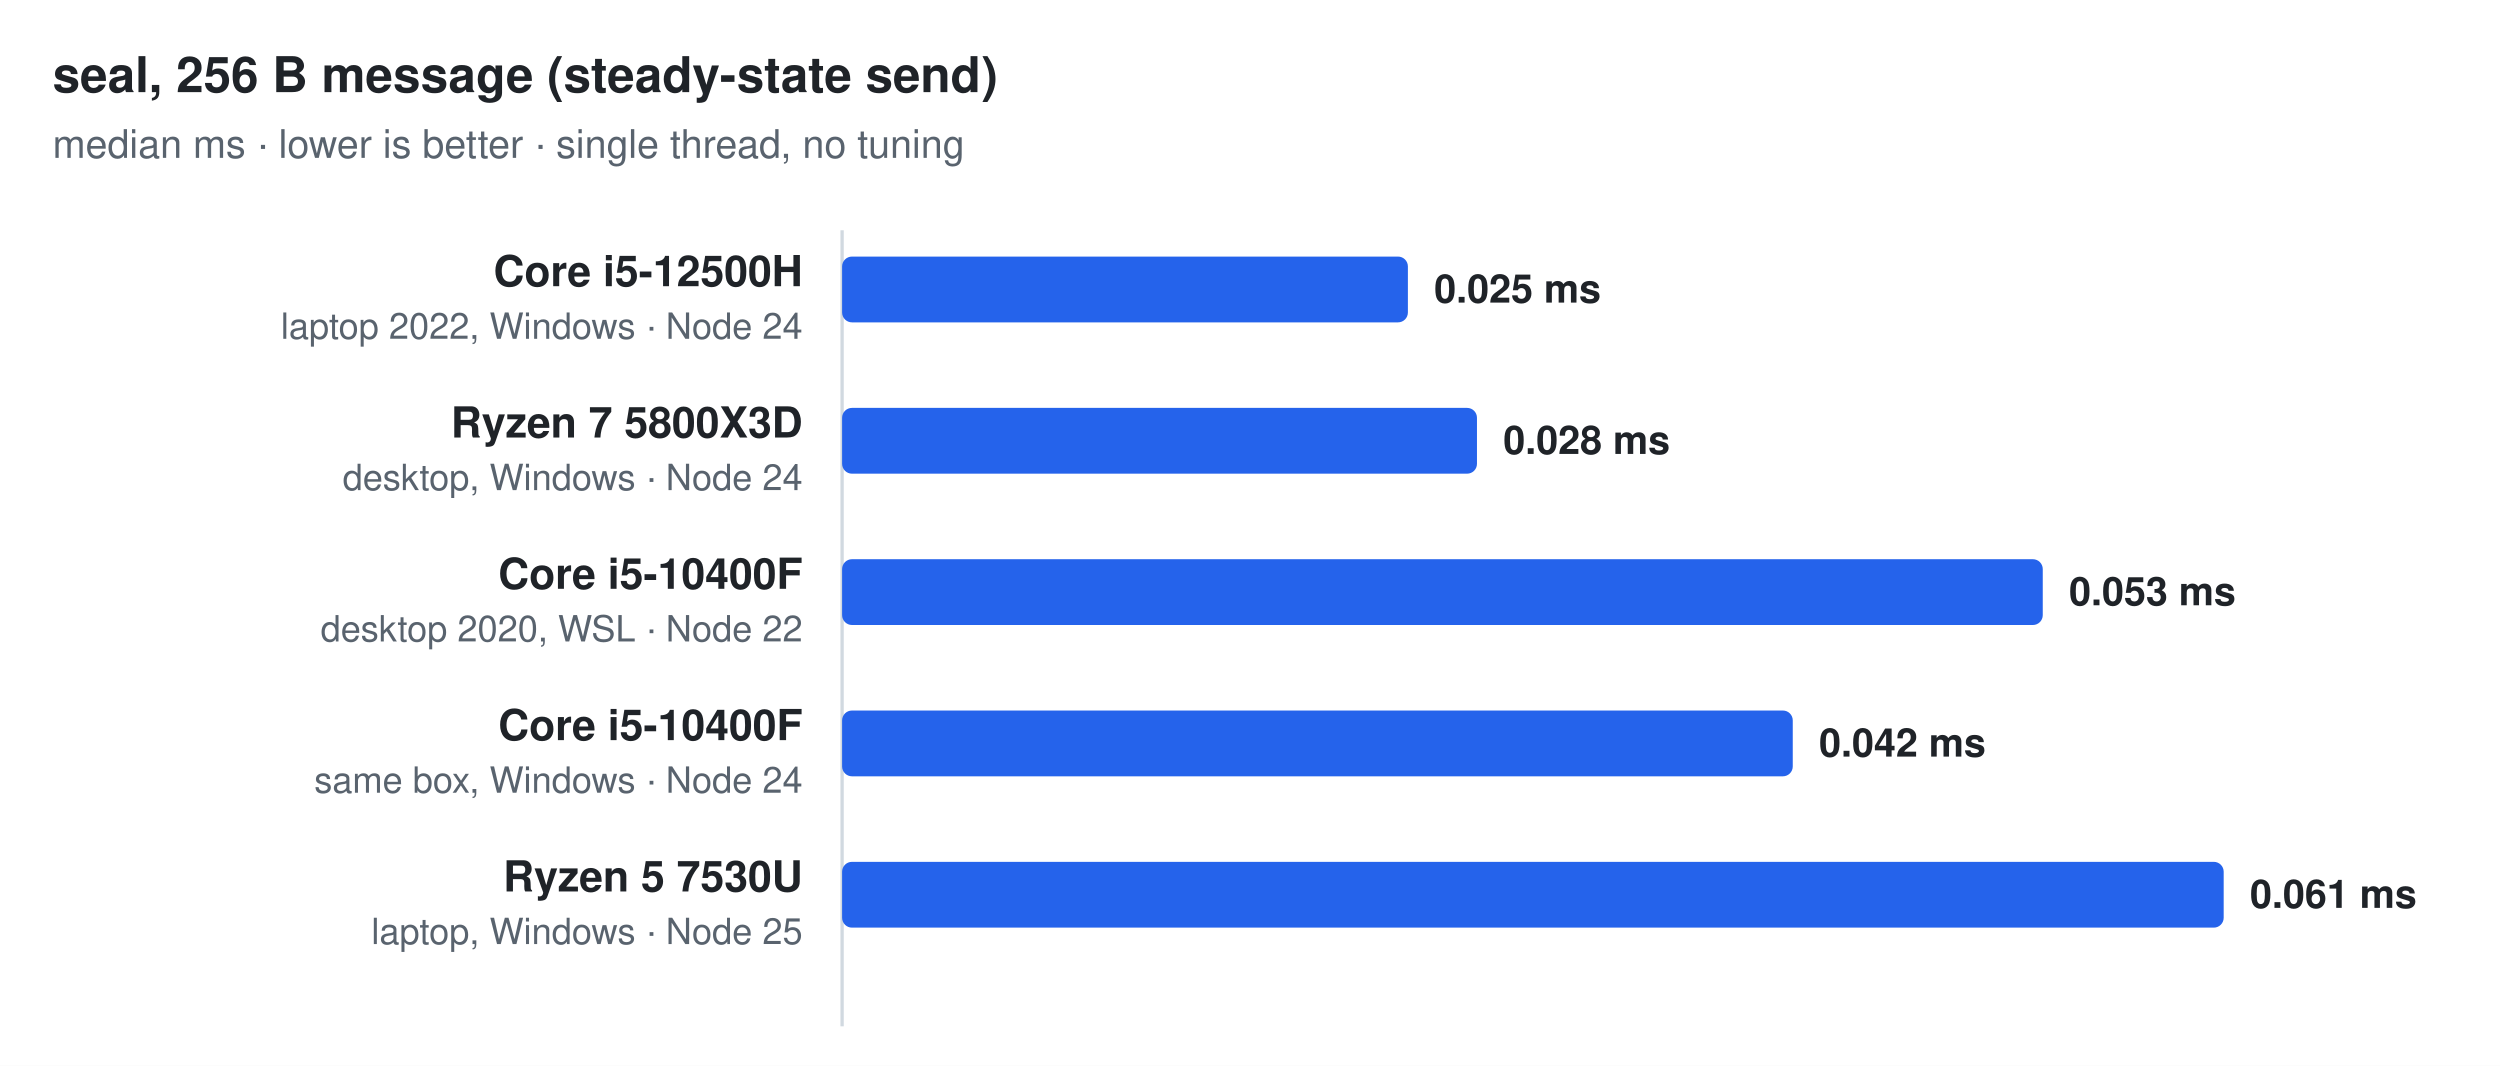
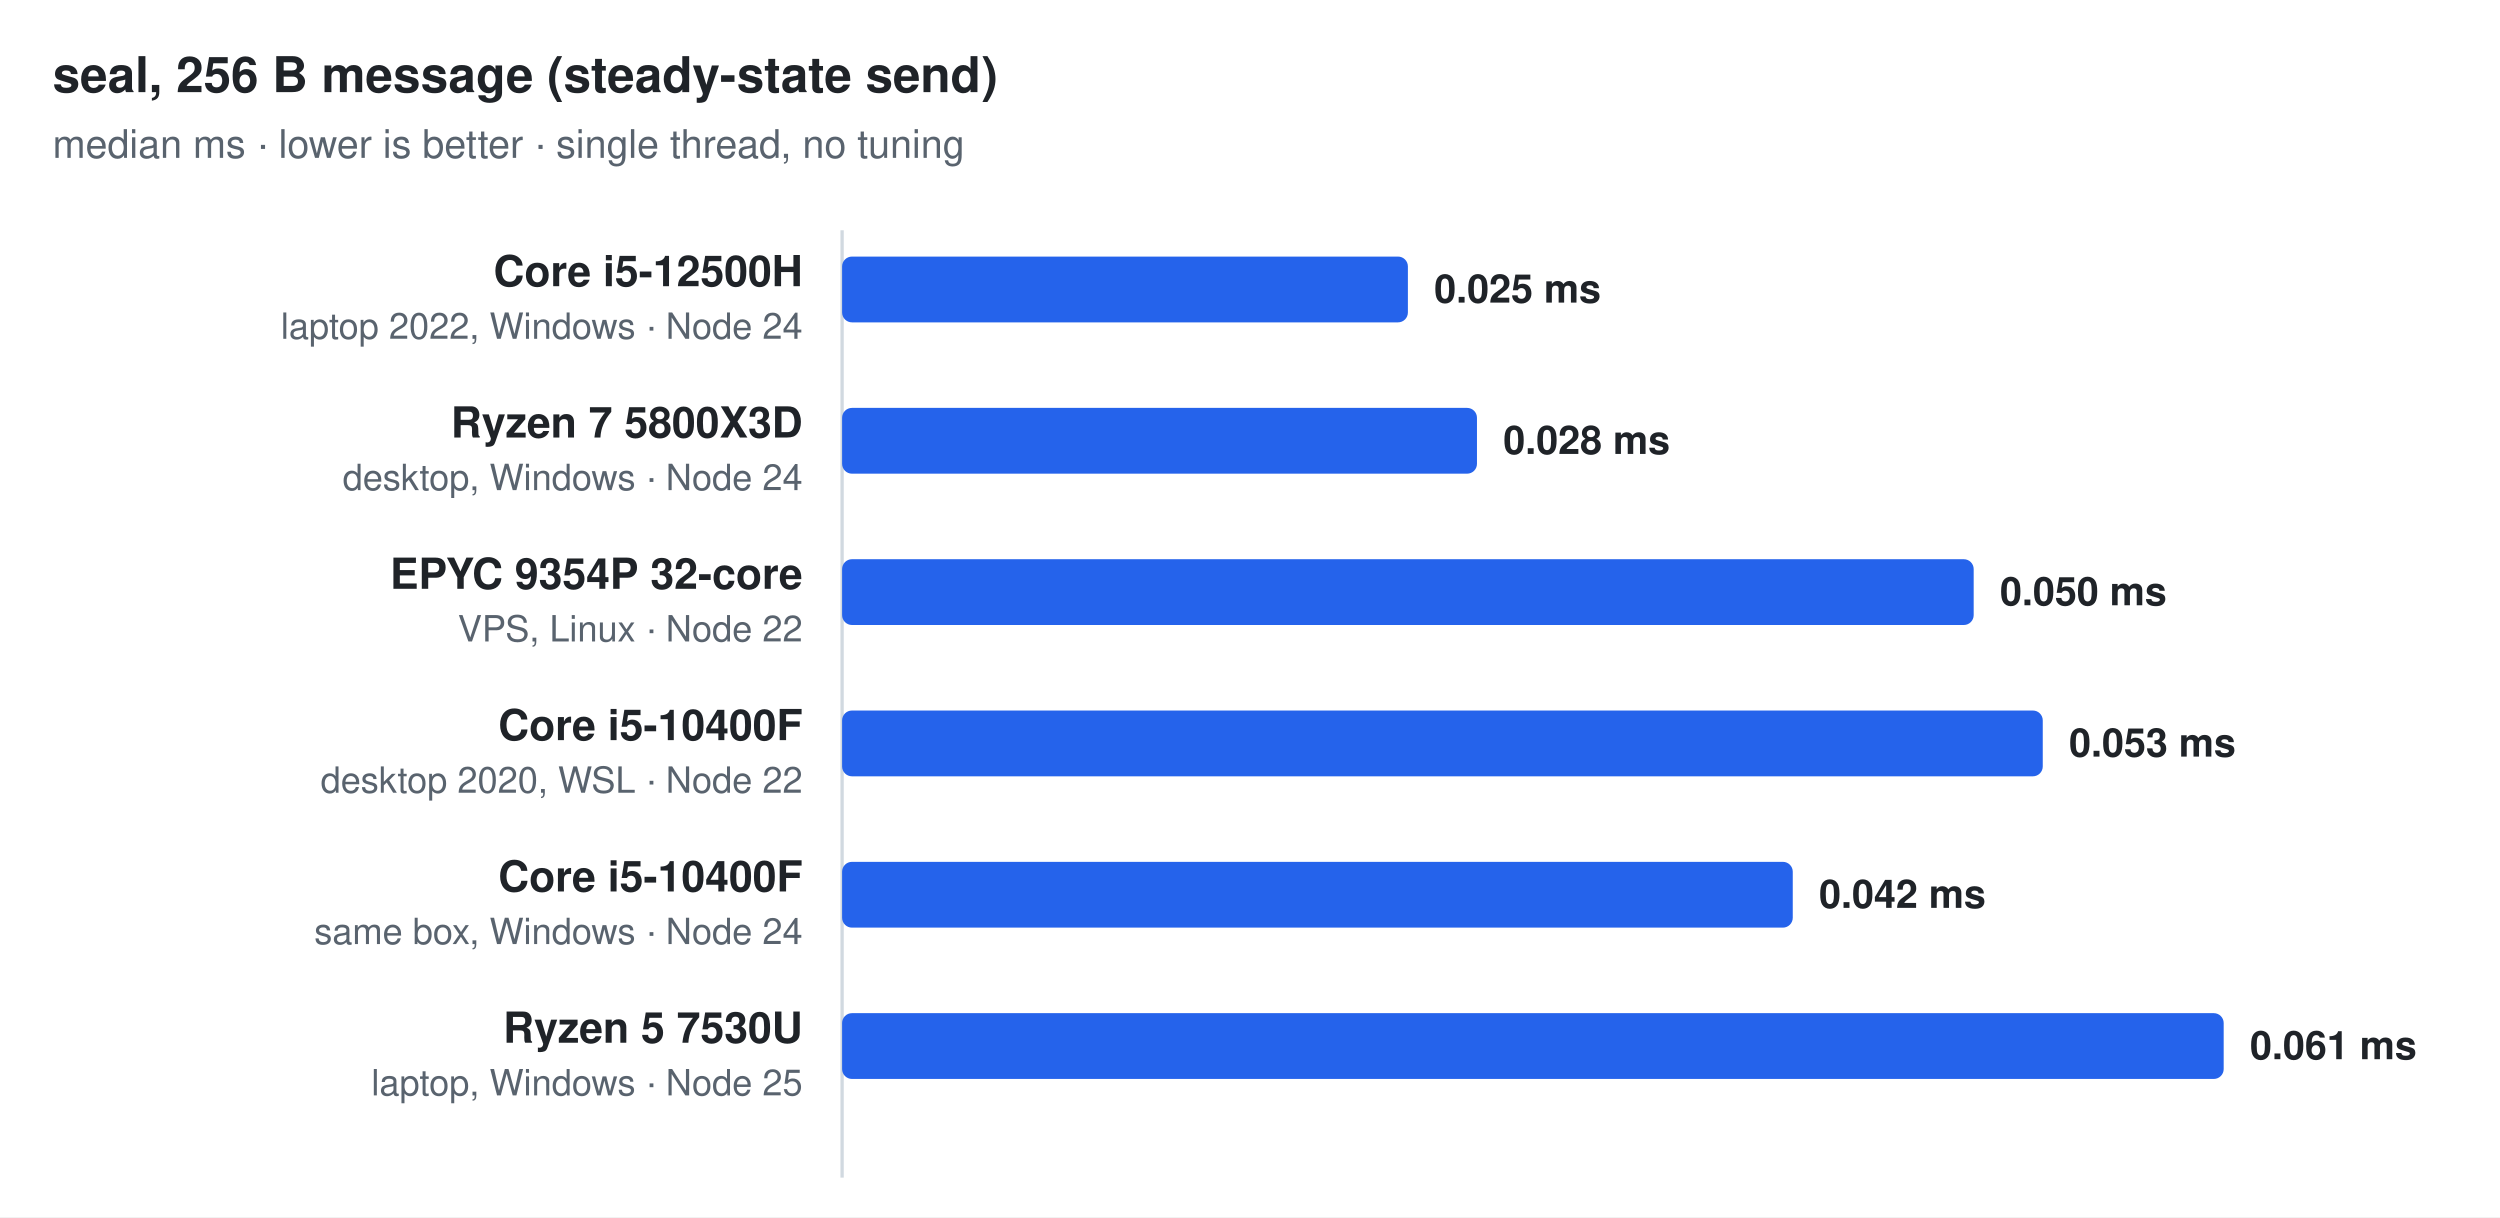
- <svg xmlns="http://www.w3.org/2000/svg" width="760" height="324" viewBox="0 0 760 324" role="img" aria-label="seal, 256 B message (steady-state send), median milliseconds per machine, lower is better">
-   <rect width="760" height="324" fill="#ffffff" />
+ <svg xmlns="http://www.w3.org/2000/svg" width="760" height="370" viewBox="0 0 760 370" role="img" aria-label="seal, 256 B message (steady-state send), median milliseconds per machine, lower is better">
+   <rect width="760" height="370" fill="#ffffff" />
  <text x="16" y="28" font-family="-apple-system,BlinkMacSystemFont,'Segoe UI',Helvetica,Arial,sans-serif" font-size="15" font-weight="700" fill="#1f2328">seal, 256 B message (steady-state send)</text>
  <text x="16" y="48" font-family="-apple-system,BlinkMacSystemFont,'Segoe UI',Helvetica,Arial,sans-serif" font-size="12" fill="#59636e">median ms · lower is better · single thread, no tuning</text>
-   <line x1="256" y1="70" x2="256" y2="312" stroke="#d1d9e0" stroke-width="1" />
+   <line x1="256" y1="70" x2="256" y2="358" stroke="#d1d9e0" stroke-width="1" />
  <text x="244" y="87" text-anchor="end" font-family="-apple-system,BlinkMacSystemFont,'Segoe UI',Helvetica,Arial,sans-serif" font-size="13" font-weight="600" fill="#1f2328">Core i5-12500H</text>
  <text x="244" y="103" text-anchor="end" font-family="-apple-system,BlinkMacSystemFont,'Segoe UI',Helvetica,Arial,sans-serif" font-size="11" fill="#59636e">laptop 2022, Windows · Node 24</text>
  <rect x="256" y="78" width="172" height="20" rx="3" fill="#2563eb" />
  <text x="436" y="92" font-family="-apple-system,BlinkMacSystemFont,'Segoe UI',Helvetica,Arial,sans-serif" font-size="12" font-weight="600" fill="#1f2328">0.025 ms</text>
  <text x="244" y="133" text-anchor="end" font-family="-apple-system,BlinkMacSystemFont,'Segoe UI',Helvetica,Arial,sans-serif" font-size="13" font-weight="600" fill="#1f2328">Ryzen 7 5800X3D</text>
  <text x="244" y="149" text-anchor="end" font-family="-apple-system,BlinkMacSystemFont,'Segoe UI',Helvetica,Arial,sans-serif" font-size="11" fill="#59636e">desktop, Windows · Node 24</text>
  <rect x="256" y="124" width="193" height="20" rx="3" fill="#2563eb" />
  <text x="457" y="138" font-family="-apple-system,BlinkMacSystemFont,'Segoe UI',Helvetica,Arial,sans-serif" font-size="12" font-weight="600" fill="#1f2328">0.028 ms</text>
-   <text x="244" y="179" text-anchor="end" font-family="-apple-system,BlinkMacSystemFont,'Segoe UI',Helvetica,Arial,sans-serif" font-size="13" font-weight="600" fill="#1f2328">Core i5-10400F</text>
-   <text x="244" y="195" text-anchor="end" font-family="-apple-system,BlinkMacSystemFont,'Segoe UI',Helvetica,Arial,sans-serif" font-size="11" fill="#59636e">desktop 2020, WSL · Node 22</text>
-   <rect x="256" y="170" width="365" height="20" rx="3" fill="#2563eb" />
-   <text x="629" y="184" font-family="-apple-system,BlinkMacSystemFont,'Segoe UI',Helvetica,Arial,sans-serif" font-size="12" font-weight="600" fill="#1f2328">0.053 ms</text>
+   <text x="244" y="179" text-anchor="end" font-family="-apple-system,BlinkMacSystemFont,'Segoe UI',Helvetica,Arial,sans-serif" font-size="13" font-weight="600" fill="#1f2328">EPYC 9354P 32-core</text>
+   <text x="244" y="195" text-anchor="end" font-family="-apple-system,BlinkMacSystemFont,'Segoe UI',Helvetica,Arial,sans-serif" font-size="11" fill="#59636e">VPS, Linux · Node 22</text>
+   <rect x="256" y="170" width="344" height="20" rx="3" fill="#2563eb" />
+   <text x="608" y="184" font-family="-apple-system,BlinkMacSystemFont,'Segoe UI',Helvetica,Arial,sans-serif" font-size="12" font-weight="600" fill="#1f2328">0.050 ms</text>
  <text x="244" y="225" text-anchor="end" font-family="-apple-system,BlinkMacSystemFont,'Segoe UI',Helvetica,Arial,sans-serif" font-size="13" font-weight="600" fill="#1f2328">Core i5-10400F</text>
-   <text x="244" y="241" text-anchor="end" font-family="-apple-system,BlinkMacSystemFont,'Segoe UI',Helvetica,Arial,sans-serif" font-size="11" fill="#59636e">same box, Windows · Node 24</text>
-   <rect x="256" y="216" width="289" height="20" rx="3" fill="#2563eb" />
-   <text x="553" y="230" font-family="-apple-system,BlinkMacSystemFont,'Segoe UI',Helvetica,Arial,sans-serif" font-size="12" font-weight="600" fill="#1f2328">0.042 ms</text>
-   <text x="244" y="271" text-anchor="end" font-family="-apple-system,BlinkMacSystemFont,'Segoe UI',Helvetica,Arial,sans-serif" font-size="13" font-weight="600" fill="#1f2328">Ryzen 5 7530U</text>
-   <text x="244" y="287" text-anchor="end" font-family="-apple-system,BlinkMacSystemFont,'Segoe UI',Helvetica,Arial,sans-serif" font-size="11" fill="#59636e">laptop, Windows · Node 25</text>
-   <rect x="256" y="262" width="420" height="20" rx="3" fill="#2563eb" />
-   <text x="684" y="276" font-family="-apple-system,BlinkMacSystemFont,'Segoe UI',Helvetica,Arial,sans-serif" font-size="12" font-weight="600" fill="#1f2328">0.061 ms</text>
+   <text x="244" y="241" text-anchor="end" font-family="-apple-system,BlinkMacSystemFont,'Segoe UI',Helvetica,Arial,sans-serif" font-size="11" fill="#59636e">desktop 2020, WSL · Node 22</text>
+   <rect x="256" y="216" width="365" height="20" rx="3" fill="#2563eb" />
+   <text x="629" y="230" font-family="-apple-system,BlinkMacSystemFont,'Segoe UI',Helvetica,Arial,sans-serif" font-size="12" font-weight="600" fill="#1f2328">0.053 ms</text>
+   <text x="244" y="271" text-anchor="end" font-family="-apple-system,BlinkMacSystemFont,'Segoe UI',Helvetica,Arial,sans-serif" font-size="13" font-weight="600" fill="#1f2328">Core i5-10400F</text>
+   <text x="244" y="287" text-anchor="end" font-family="-apple-system,BlinkMacSystemFont,'Segoe UI',Helvetica,Arial,sans-serif" font-size="11" fill="#59636e">same box, Windows · Node 24</text>
+   <rect x="256" y="262" width="289" height="20" rx="3" fill="#2563eb" />
+   <text x="553" y="276" font-family="-apple-system,BlinkMacSystemFont,'Segoe UI',Helvetica,Arial,sans-serif" font-size="12" font-weight="600" fill="#1f2328">0.042 ms</text>
+   <text x="244" y="317" text-anchor="end" font-family="-apple-system,BlinkMacSystemFont,'Segoe UI',Helvetica,Arial,sans-serif" font-size="13" font-weight="600" fill="#1f2328">Ryzen 5 7530U</text>
+   <text x="244" y="333" text-anchor="end" font-family="-apple-system,BlinkMacSystemFont,'Segoe UI',Helvetica,Arial,sans-serif" font-size="11" fill="#59636e">laptop, Windows · Node 25</text>
+   <rect x="256" y="308" width="420" height="20" rx="3" fill="#2563eb" />
+   <text x="684" y="322" font-family="-apple-system,BlinkMacSystemFont,'Segoe UI',Helvetica,Arial,sans-serif" font-size="12" font-weight="600" fill="#1f2328">0.061 ms</text>
</svg>
